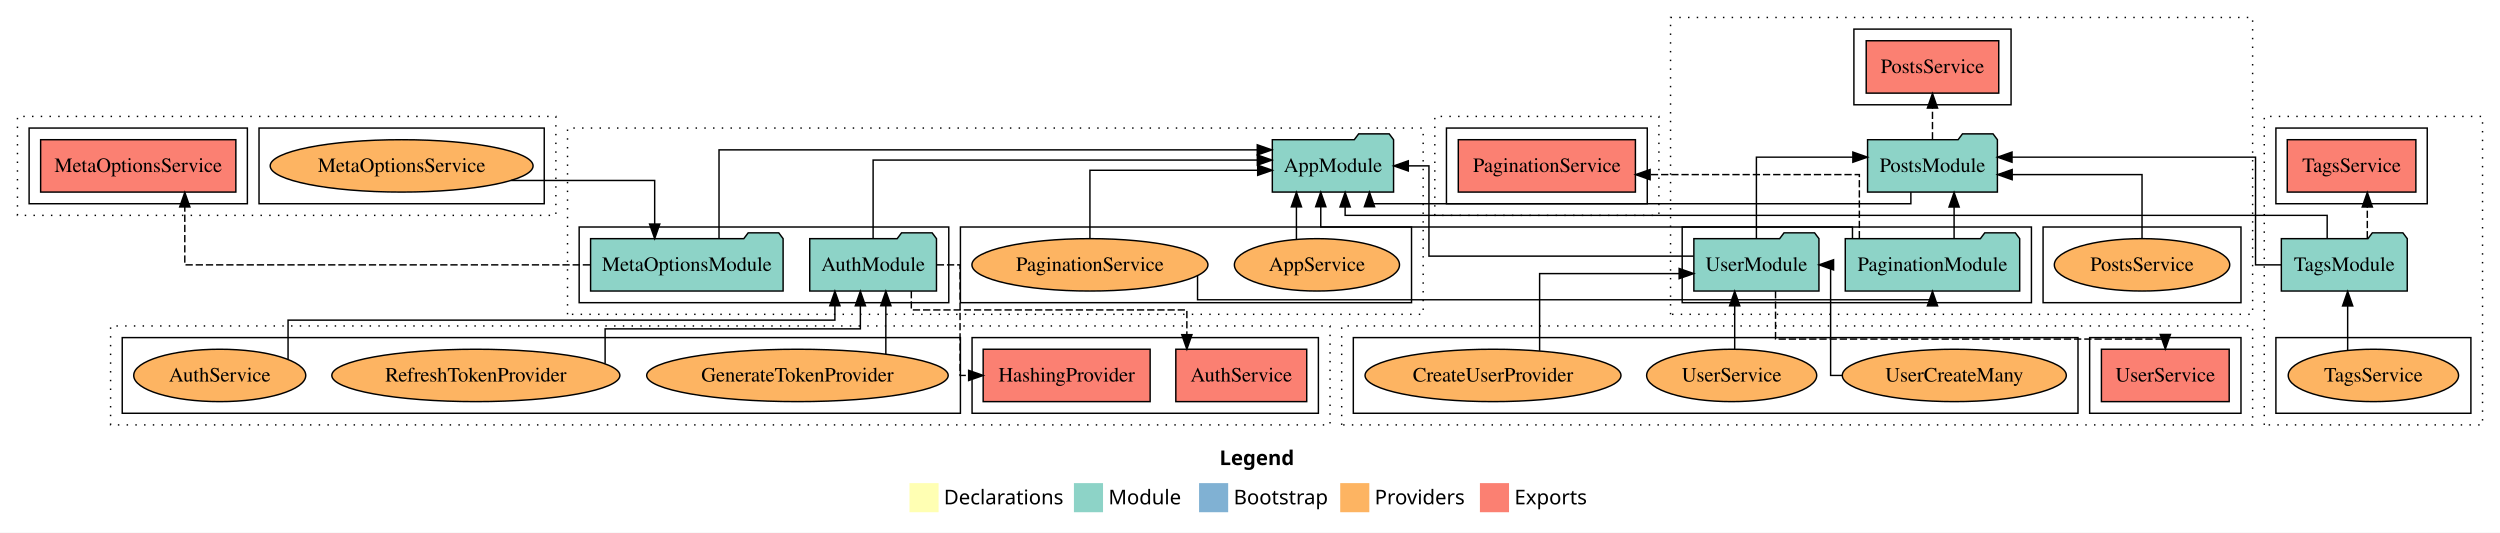
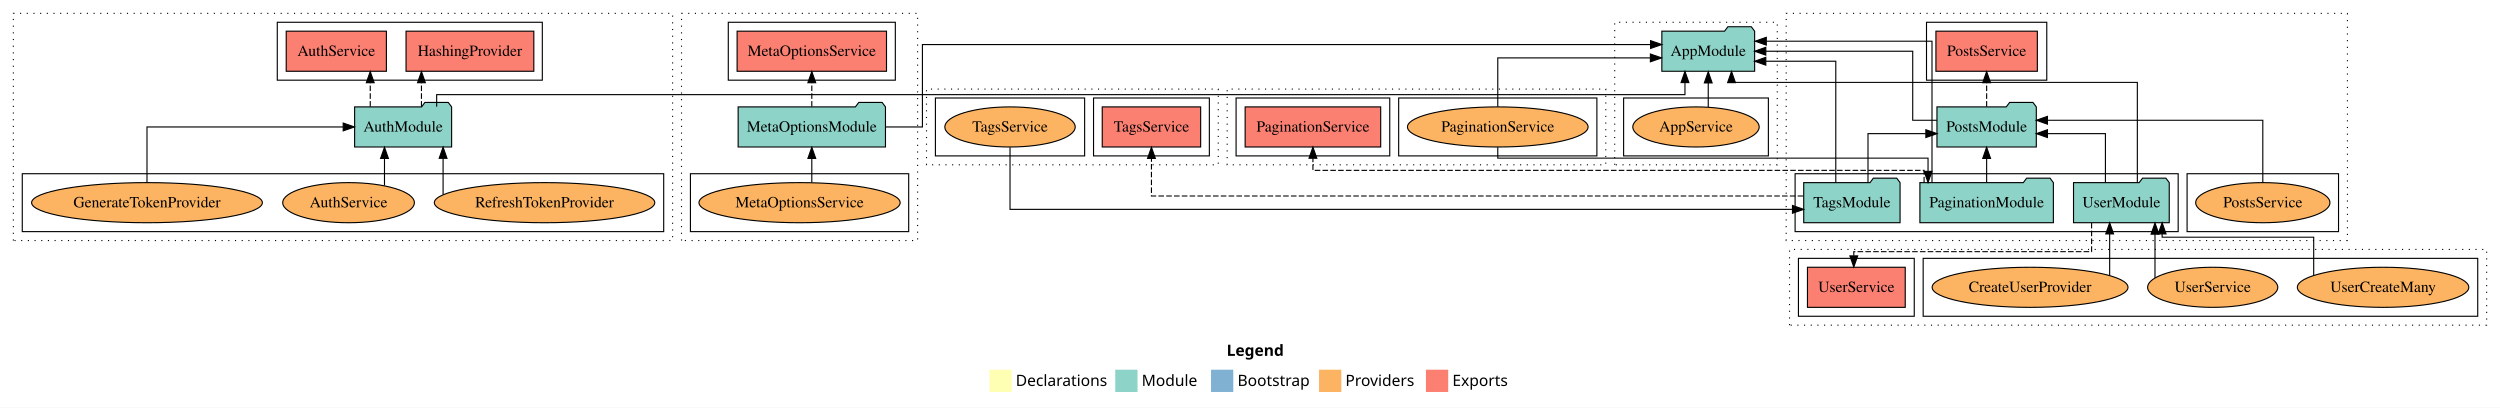
- <svg xmlns="http://www.w3.org/2000/svg" width="1718pt" height="366pt" viewBox="0.00 0.00 1718.00 366.00">
+ <svg xmlns="http://www.w3.org/2000/svg" width="2245pt" height="366pt" viewBox="0.00 0.00 2245.00 366.00">
  <g id="graph0" class="graph" transform="scale(1 1) rotate(0) translate(4 362)">
-     <polygon fill="white" stroke="transparent" points="-4,4 -4,-362 1714,-362 1714,4 -4,4" />
-     <text text-anchor="start" x="834.01" y="-42.4" font-family="Times-12" font-weight="bold" font-size="14.00">Legend</text>
-     <polygon fill="#ffffb3" stroke="transparent" points="621,-10 621,-30 641,-30 641,-10 621,-10" />
-     <text text-anchor="start" x="644.63" y="-15.4" font-family="Times-12" font-size="14.00">  Declarations</text>
-     <polygon fill="#8dd3c7" stroke="transparent" points="734,-10 734,-30 754,-30 754,-10 734,-10" />
-     <text text-anchor="start" x="757.73" y="-15.4" font-family="Times-12" font-size="14.00">  Module</text>
-     <polygon fill="#80b1d3" stroke="transparent" points="820,-10 820,-30 840,-30 840,-10 820,-10" />
-     <text text-anchor="start" x="843.78" y="-15.4" font-family="Times-12" font-size="14.00">  Bootstrap</text>
-     <polygon fill="#fdb462" stroke="transparent" points="917,-10 917,-30 937,-30 937,-10 917,-10" />
-     <text text-anchor="start" x="940.67" y="-15.4" font-family="Times-12" font-size="14.00">  Providers</text>
-     <polygon fill="#fb8072" stroke="transparent" points="1013,-10 1013,-30 1033,-30 1033,-10 1013,-10" />
-     <text text-anchor="start" x="1036.73" y="-15.4" font-family="Times-12" font-size="14.00">  Exports</text>
+     <polygon fill="white" stroke="transparent" points="-4,4 -4,-362 2241,-362 2241,4 -4,4" />
+     <text text-anchor="start" x="1097.51" y="-42.4" font-family="Times-12" font-weight="bold" font-size="14.00">Legend</text>
+     <polygon fill="#ffffb3" stroke="transparent" points="884.5,-10 884.5,-30 904.5,-30 904.5,-10 884.5,-10" />
+     <text text-anchor="start" x="908.13" y="-15.4" font-family="Times-12" font-size="14.00">  Declarations</text>
+     <polygon fill="#8dd3c7" stroke="transparent" points="997.5,-10 997.5,-30 1017.5,-30 1017.5,-10 997.5,-10" />
+     <text text-anchor="start" x="1021.23" y="-15.4" font-family="Times-12" font-size="14.00">  Module</text>
+     <polygon fill="#80b1d3" stroke="transparent" points="1083.5,-10 1083.5,-30 1103.5,-30 1103.5,-10 1083.5,-10" />
+     <text text-anchor="start" x="1107.28" y="-15.4" font-family="Times-12" font-size="14.00">  Bootstrap</text>
+     <polygon fill="#fdb462" stroke="transparent" points="1180.5,-10 1180.5,-30 1200.5,-30 1200.5,-10 1180.5,-10" />
+     <text text-anchor="start" x="1204.17" y="-15.4" font-family="Times-12" font-size="14.00">  Providers</text>
+     <polygon fill="#fb8072" stroke="transparent" points="1276.5,-10 1276.5,-30 1296.5,-30 1296.5,-10 1276.5,-10" />
+     <text text-anchor="start" x="1300.23" y="-15.4" font-family="Times-12" font-size="14.00">  Exports</text>
+     <g id="clust13" class="cluster">
+       <polygon fill="none" stroke="black" stroke-dasharray="1,5" points="608,-146 608,-350 820,-350 820,-146 608,-146" />
+     </g>
+     <g id="clust18" class="cluster">
+       <polygon fill="none" stroke="black" points="616,-154 616,-206 812,-206 812,-154 616,-154" />
+     </g>
+     <g id="clust16" class="cluster">
+       <polygon fill="none" stroke="black" points="650,-290 650,-342 800,-342 800,-290 650,-290" />
+     </g>
+     <g id="clust25" class="cluster">
+       <polygon fill="none" stroke="black" stroke-dasharray="1,5" points="1600,-146 1600,-350 2104,-350 2104,-146 1600,-146" />
+     </g>
+     <g id="clust28" class="cluster">
+       <polygon fill="none" stroke="black" points="1726,-290 1726,-342 1834,-342 1834,-290 1726,-290" />
+     </g>
+     <g id="clust27" class="cluster">
+       <polygon fill="none" stroke="black" points="1608,-154 1608,-206 1952,-206 1952,-154 1608,-154" />
+     </g>
+     <g id="clust30" class="cluster">
+       <polygon fill="none" stroke="black" points="1960,-154 1960,-206 2096,-206 2096,-154 1960,-154" />
+     </g>
+     <g id="clust19" class="cluster">
+       <polygon fill="none" stroke="black" stroke-dasharray="1,5" points="1098,-214 1098,-282 1438,-282 1438,-214 1098,-214" />
+     </g>
+     <g id="clust24" class="cluster">
+       <polygon fill="none" stroke="black" points="1252,-222 1252,-274 1430,-274 1430,-222 1252,-222" />
+     </g>
+     <g id="clust22" class="cluster">
+       <polygon fill="none" stroke="black" points="1106,-222 1106,-274 1244,-274 1244,-222 1106,-222" />
+     </g>
    <g id="clust31" class="cluster">
-       <polygon fill="none" stroke="black" stroke-dasharray="1,5" points="1552,-70 1552,-282 1702,-282 1702,-70 1552,-70" />
+       <polygon fill="none" stroke="black" stroke-dasharray="1,5" points="828,-214 828,-282 1090,-282 1090,-214 828,-214" />
    </g>
    <g id="clust34" class="cluster">
-       <polygon fill="none" stroke="black" points="1560,-222 1560,-274 1664,-274 1664,-222 1560,-222" />
+       <polygon fill="none" stroke="black" points="978,-222 978,-274 1082,-274 1082,-222 978,-222" />
    </g>
    <g id="clust36" class="cluster">
-       <polygon fill="none" stroke="black" points="1560,-78 1560,-130 1694,-130 1694,-78 1560,-78" />
-     </g>
-     <g id="clust25" class="cluster">
-       <polygon fill="none" stroke="black" stroke-dasharray="1,5" points="1144,-146 1144,-350 1544,-350 1544,-146 1144,-146" />
-     </g>
-     <g id="clust28" class="cluster">
-       <polygon fill="none" stroke="black" points="1270,-290 1270,-342 1378,-342 1378,-290 1270,-290" />
-     </g>
-     <g id="clust30" class="cluster">
-       <polygon fill="none" stroke="black" points="1400,-154 1400,-206 1536,-206 1536,-154 1400,-154" />
-     </g>
-     <g id="clust27" class="cluster">
-       <polygon fill="none" stroke="black" points="1152,-154 1152,-206 1392,-206 1392,-154 1152,-154" />
+       <polygon fill="none" stroke="black" points="836,-222 836,-274 970,-274 970,-222 836,-222" />
+     </g>
+     <g id="clust7" class="cluster">
+       <polygon fill="none" stroke="black" stroke-dasharray="1,5" points="8,-146 8,-350 600,-350 600,-146 8,-146" />
+     </g>
+     <g id="clust10" class="cluster">
+       <polygon fill="none" stroke="black" points="245,-290 245,-342 483,-342 483,-290 245,-290" />
+     </g>
+     <g id="clust12" class="cluster">
+       <polygon fill="none" stroke="black" points="16,-154 16,-206 592,-206 592,-154 16,-154" />
    </g>
    <g id="clust1" class="cluster">
-       <polygon fill="none" stroke="black" stroke-dasharray="1,5" points="386,-146 386,-274 974,-274 974,-146 386,-146" />
-     </g>
-     <g id="clust3" class="cluster">
-       <polygon fill="none" stroke="black" points="394,-154 394,-206 648,-206 648,-154 394,-154" />
+       <polygon fill="none" stroke="black" stroke-dasharray="1,5" points="1446,-214 1446,-342 1592,-342 1592,-214 1446,-214" />
    </g>
    <g id="clust6" class="cluster">
-       <polygon fill="none" stroke="black" points="656,-154 656,-206 966,-206 966,-154 656,-154" />
-     </g>
-     <g id="clust7" class="cluster">
-       <polygon fill="none" stroke="black" stroke-dasharray="1,5" points="72,-70 72,-138 910,-138 910,-70 72,-70" />
-     </g>
-     <g id="clust10" class="cluster">
-       <polygon fill="none" stroke="black" points="664,-78 664,-130 902,-130 902,-78 664,-78" />
-     </g>
-     <g id="clust12" class="cluster">
-       <polygon fill="none" stroke="black" points="80,-78 80,-130 656,-130 656,-78 80,-78" />
-     </g>
-     <g id="clust19" class="cluster">
-       <polygon fill="none" stroke="black" stroke-dasharray="1,5" points="982,-214 982,-282 1136,-282 1136,-214 982,-214" />
-     </g>
-     <g id="clust22" class="cluster">
-       <polygon fill="none" stroke="black" points="990,-222 990,-274 1128,-274 1128,-222 990,-222" />
-     </g>
-     <g id="clust13" class="cluster">
-       <polygon fill="none" stroke="black" stroke-dasharray="1,5" points="8,-214 8,-282 378,-282 378,-214 8,-214" />
-     </g>
-     <g id="clust18" class="cluster">
-       <polygon fill="none" stroke="black" points="174,-222 174,-274 370,-274 370,-222 174,-222" />
-     </g>
-     <g id="clust16" class="cluster">
-       <polygon fill="none" stroke="black" points="16,-222 16,-274 166,-274 166,-222 16,-222" />
+       <polygon fill="none" stroke="black" points="1454,-222 1454,-274 1584,-274 1584,-222 1454,-222" />
    </g>
    <g id="clust37" class="cluster">
-       <polygon fill="none" stroke="black" stroke-dasharray="1,5" points="918,-70 918,-138 1544,-138 1544,-70 918,-70" />
+       <polygon fill="none" stroke="black" stroke-dasharray="1,5" points="1603,-70 1603,-138 2229,-138 2229,-70 1603,-70" />
+     </g>
+     <g id="clust42" class="cluster">
+       <polygon fill="none" stroke="black" points="1723,-78 1723,-130 2221,-130 2221,-78 1723,-78" />
    </g>
    <g id="clust40" class="cluster">
-       <polygon fill="none" stroke="black" points="1432,-78 1432,-130 1536,-130 1536,-78 1432,-78" />
-     </g>
-     <g id="clust42" class="cluster">
-       <polygon fill="none" stroke="black" points="926,-78 926,-130 1424,-130 1424,-78 926,-78" />
+       <polygon fill="none" stroke="black" points="1611,-78 1611,-130 1715,-130 1715,-78 1611,-78" />
    </g>
    <g id="node1" class="node">
-       <polygon fill="#8dd3c7" stroke="black" points="639.55,-198 636.55,-202 615.55,-202 612.55,-198 552.45,-198 552.45,-162 639.55,-162 639.55,-198" />
-       <text text-anchor="middle" x="596" y="-175.8" font-family="Times,serif" font-size="14.00">AuthModule</text>
+       <polygon fill="#8dd3c7" stroke="black" points="401.55,-266 398.55,-270 377.55,-270 374.55,-266 314.45,-266 314.45,-230 401.55,-230 401.55,-266" />
+       <text text-anchor="middle" x="358" y="-243.8" font-family="Times,serif" font-size="14.00">AuthModule</text>
    </g>
    <g id="node7" class="node">
-       <polygon fill="#8dd3c7" stroke="black" points="953.66,-266 950.66,-270 929.66,-270 926.66,-266 870.34,-266 870.34,-230 953.66,-230 953.66,-266" />
-       <text text-anchor="middle" x="912" y="-243.8" font-family="Times,serif" font-size="14.00">AppModule</text>
+       <polygon fill="#8dd3c7" stroke="black" points="1571.66,-334 1568.66,-338 1547.66,-338 1544.66,-334 1488.34,-334 1488.34,-298 1571.66,-298 1571.66,-334" />
+       <text text-anchor="middle" x="1530" y="-311.8" font-family="Times,serif" font-size="14.00">AppModule</text>
    </g>
    <g id="edge1" class="edge">
-       <path fill="none" stroke="black" d="M596,-198.17C596,-219.5 596,-252 596,-252 596,-252 860.04,-252 860.04,-252" />
-       <polygon fill="black" stroke="black" points="860.04,-255.5 870.04,-252 860.04,-248.5 860.04,-255.5" />
+       <path fill="none" stroke="black" d="M388.12,-266.2C388.12,-272.03 388.12,-277 388.12,-277 388.12,-277 1509.09,-277 1509.09,-277 1509.09,-277 1509.09,-287.87 1509.09,-287.87" />
+       <polygon fill="black" stroke="black" points="1505.59,-287.87 1509.09,-297.87 1512.59,-287.87 1505.59,-287.87" />
    </g>
    <g id="node10" class="node">
-       <polygon fill="#fb8072" stroke="black" points="893.98,-122 804.02,-122 804.02,-86 893.98,-86 893.98,-122" />
-       <text text-anchor="middle" x="849" y="-99.8" font-family="Times,serif" font-size="14.00">AuthService </text>
+       <polygon fill="#fb8072" stroke="black" points="342.98,-334 253.02,-334 253.02,-298 342.98,-298 342.98,-334" />
+       <text text-anchor="middle" x="298" y="-311.8" font-family="Times,serif" font-size="14.00">AuthService </text>
    </g>
    <g id="edge9" class="edge">
-       <path fill="none" stroke="black" stroke-dasharray="5,2" d="M622.26,-161.97C622.26,-155.15 622.26,-149 622.26,-149 622.26,-149 811.61,-149 811.61,-149 811.61,-149 811.61,-132.04 811.61,-132.04" />
-       <polygon fill="black" stroke="black" points="815.11,-132.04 811.61,-122.04 808.11,-132.04 815.11,-132.04" />
+       <path fill="none" stroke="black" stroke-dasharray="5,2" d="M328.48,-266.22C328.48,-266.22 328.48,-287.73 328.48,-287.73" />
+       <polygon fill="black" stroke="black" points="324.98,-287.73 328.48,-297.73 331.98,-287.73 324.98,-287.73" />
    </g>
    <g id="node11" class="node">
-       <polygon fill="#fb8072" stroke="black" points="786.37,-122 671.63,-122 671.63,-86 786.37,-86 786.37,-122" />
-       <text text-anchor="middle" x="729" y="-99.8" font-family="Times,serif" font-size="14.00">HashingProvider </text>
+       <polygon fill="#fb8072" stroke="black" points="475.37,-334 360.63,-334 360.63,-298 475.37,-298 475.37,-334" />
+       <text text-anchor="middle" x="418" y="-311.8" font-family="Times,serif" font-size="14.00">HashingProvider </text>
    </g>
    <g id="edge10" class="edge">
-       <path fill="none" stroke="black" stroke-dasharray="5,2" d="M639.74,-180C648.85,-180 655.75,-180 655.75,-180 655.75,-180 655.75,-104 655.75,-104 655.75,-104 661.65,-104 661.65,-104" />
-       <polygon fill="black" stroke="black" points="661.65,-107.5 671.65,-104 661.65,-100.5 661.65,-107.5" />
+       <path fill="none" stroke="black" stroke-dasharray="5,2" d="M374.47,-266.22C374.47,-266.22 374.47,-287.73 374.47,-287.73" />
+       <polygon fill="black" stroke="black" points="370.97,-287.73 374.47,-297.73 377.97,-287.73 370.97,-287.73" />
    </g>
    <g id="node2" class="node">
-       <polygon fill="#8dd3c7" stroke="black" points="534.15,-198 531.15,-202 510.15,-202 507.15,-198 401.85,-198 401.85,-162 534.15,-162 534.15,-198" />
-       <text text-anchor="middle" x="468" y="-175.8" font-family="Times,serif" font-size="14.00">MetaOptionsModule</text>
+       <polygon fill="#8dd3c7" stroke="black" points="791.15,-266 788.15,-270 767.15,-270 764.15,-266 658.85,-266 658.85,-230 791.15,-230 791.15,-266" />
+       <text text-anchor="middle" x="725" y="-243.8" font-family="Times,serif" font-size="14.00">MetaOptionsModule</text>
    </g>
    <g id="edge2" class="edge">
-       <path fill="none" stroke="black" d="M490.11,-198.32C490.11,-221.66 490.11,-259 490.11,-259 490.11,-259 860,-259 860,-259" />
-       <polygon fill="black" stroke="black" points="860,-262.5 870,-259 860,-255.5 860,-262.5" />
+       <path fill="none" stroke="black" d="M791.25,-248C809.47,-248 824.33,-248 824.33,-248 824.33,-248 824.33,-322 824.33,-322 824.33,-322 1478.23,-322 1478.23,-322" />
+       <polygon fill="black" stroke="black" points="1478.23,-325.5 1488.23,-322 1478.23,-318.5 1478.23,-325.5" />
    </g>
    <g id="node15" class="node">
-       <polygon fill="#fb8072" stroke="black" points="158.08,-266 23.92,-266 23.92,-230 158.08,-230 158.08,-266" />
-       <text text-anchor="middle" x="91" y="-243.8" font-family="Times,serif" font-size="14.00">MetaOptionsService </text>
+       <polygon fill="#fb8072" stroke="black" points="792.08,-334 657.92,-334 657.92,-298 792.08,-298 792.08,-334" />
+       <text text-anchor="middle" x="725" y="-311.8" font-family="Times,serif" font-size="14.00">MetaOptionsService </text>
    </g>
    <g id="edge14" class="edge">
-       <path fill="none" stroke="black" stroke-dasharray="5,2" d="M401.48,-180C301.22,-180 122.99,-180 122.99,-180 122.99,-180 122.99,-219.78 122.99,-219.78" />
-       <polygon fill="black" stroke="black" points="119.49,-219.78 122.99,-229.78 126.49,-219.78 119.49,-219.78" />
+       <path fill="none" stroke="black" stroke-dasharray="5,2" d="M725,-266.22C725,-266.22 725,-287.73 725,-287.73" />
+       <polygon fill="black" stroke="black" points="721.5,-287.73 725,-297.73 728.5,-287.73 721.5,-287.73" />
    </g>
    <g id="node3" class="node">
-       <polygon fill="#8dd3c7" stroke="black" points="1383.93,-198 1380.93,-202 1359.93,-202 1356.93,-198 1264.07,-198 1264.07,-162 1383.93,-162 1383.93,-198" />
-       <text text-anchor="middle" x="1324" y="-175.8" font-family="Times,serif" font-size="14.00">PaginationModule</text>
+       <polygon fill="#8dd3c7" stroke="black" points="1839.93,-198 1836.93,-202 1815.93,-202 1812.93,-198 1720.07,-198 1720.07,-162 1839.93,-162 1839.93,-198" />
+       <text text-anchor="middle" x="1780" y="-175.8" font-family="Times,serif" font-size="14.00">PaginationModule</text>
    </g>
    <g id="node4" class="node">
-       <polygon fill="#8dd3c7" stroke="black" points="1368.61,-266 1365.61,-270 1344.61,-270 1341.61,-266 1279.39,-266 1279.39,-230 1368.61,-230 1368.61,-266" />
-       <text text-anchor="middle" x="1324" y="-243.8" font-family="Times,serif" font-size="14.00">PostsModule</text>
+       <polygon fill="#8dd3c7" stroke="black" points="1824.61,-266 1821.61,-270 1800.61,-270 1797.61,-266 1735.39,-266 1735.39,-230 1824.61,-230 1824.61,-266" />
+       <text text-anchor="middle" x="1780" y="-243.8" font-family="Times,serif" font-size="14.00">PostsModule</text>
    </g>
    <g id="edge18" class="edge">
-       <path fill="none" stroke="black" d="M1338.85,-198.22C1338.85,-198.22 1338.85,-219.73 1338.85,-219.73" />
-       <polygon fill="black" stroke="black" points="1335.35,-219.73 1338.85,-229.73 1342.35,-219.73 1335.35,-219.73" />
+       <path fill="none" stroke="black" d="M1780,-198.22C1780,-198.22 1780,-219.73 1780,-219.73" />
+       <polygon fill="black" stroke="black" points="1776.5,-219.73 1780,-229.73 1783.5,-219.73 1776.5,-219.73" />
    </g>
    <g id="edge3" class="edge">
-       <path fill="none" stroke="black" d="M1269.02,-198.06C1269.02,-202.49 1269.02,-206 1269.02,-206 1269.02,-206 903.63,-206 903.63,-206 903.63,-206 903.63,-219.94 903.63,-219.94" />
-       <polygon fill="black" stroke="black" points="900.13,-219.94 903.63,-229.94 907.13,-219.94 900.13,-219.94" />
+       <path fill="none" stroke="black" d="M1730.93,-198.07C1730.93,-236.94 1730.93,-325 1730.93,-325 1730.93,-325 1582.12,-325 1582.12,-325" />
+       <polygon fill="black" stroke="black" points="1582.12,-321.5 1572.12,-325 1582.12,-328.5 1582.12,-321.5" />
    </g>
    <g id="node17" class="node">
-       <polygon fill="#fb8072" stroke="black" points="1119.86,-266 998.14,-266 998.14,-230 1119.86,-230 1119.86,-266" />
-       <text text-anchor="middle" x="1059" y="-243.8" font-family="Times,serif" font-size="14.00">PaginationService </text>
+       <polygon fill="#fb8072" stroke="black" points="1235.86,-266 1114.14,-266 1114.14,-230 1235.86,-230 1235.86,-266" />
+       <text text-anchor="middle" x="1175" y="-243.8" font-family="Times,serif" font-size="14.00">PaginationService </text>
    </g>
    <g id="edge16" class="edge">
-       <path fill="none" stroke="black" stroke-dasharray="5,2" d="M1273.75,-198.27C1273.75,-216.56 1273.75,-242 1273.75,-242 1273.75,-242 1129.96,-242 1129.96,-242" />
-       <polygon fill="black" stroke="black" points="1129.96,-238.5 1119.96,-242 1129.96,-245.5 1129.96,-238.5" />
+       <path fill="none" stroke="black" stroke-dasharray="5,2" d="M1723.83,-198.2C1723.83,-204.03 1723.83,-209 1723.83,-209 1723.83,-209 1175,-209 1175,-209 1175,-209 1175,-219.87 1175,-219.87" />
+       <polygon fill="black" stroke="black" points="1171.5,-219.87 1175,-229.87 1178.5,-219.87 1171.5,-219.87" />
    </g>
    <g id="edge4" class="edge">
-       <path fill="none" stroke="black" d="M1309.15,-229.94C1309.15,-225.51 1309.15,-222 1309.15,-222 1309.15,-222 937.1,-222 937.1,-222 937.1,-222 937.1,-222.79 937.1,-222.79" />
-       <polygon fill="black" stroke="black" points="933.6,-219.94 937.1,-229.94 940.6,-219.94 933.6,-219.94" />
+       <path fill="none" stroke="black" d="M1735.35,-254C1723.35,-254 1713.62,-254 1713.62,-254 1713.62,-254 1713.62,-316 1713.62,-316 1713.62,-316 1581.67,-316 1581.67,-316" />
+       <polygon fill="black" stroke="black" points="1581.67,-312.5 1571.67,-316 1581.67,-319.5 1581.67,-312.5" />
    </g>
    <g id="node18" class="node">
-       <polygon fill="#fb8072" stroke="black" points="1369.54,-334 1278.46,-334 1278.46,-298 1369.54,-298 1369.54,-334" />
-       <text text-anchor="middle" x="1324" y="-311.8" font-family="Times,serif" font-size="14.00">PostsService </text>
+       <polygon fill="#fb8072" stroke="black" points="1825.54,-334 1734.46,-334 1734.46,-298 1825.54,-298 1825.54,-334" />
+       <text text-anchor="middle" x="1780" y="-311.8" font-family="Times,serif" font-size="14.00">PostsService </text>
    </g>
    <g id="edge21" class="edge">
-       <path fill="none" stroke="black" stroke-dasharray="5,2" d="M1324,-266.22C1324,-266.22 1324,-287.73 1324,-287.73" />
-       <polygon fill="black" stroke="black" points="1320.5,-287.73 1324,-297.73 1327.5,-287.73 1320.5,-287.73" />
+       <path fill="none" stroke="black" stroke-dasharray="5,2" d="M1780,-266.22C1780,-266.22 1780,-287.73 1780,-287.73" />
+       <polygon fill="black" stroke="black" points="1776.5,-287.73 1780,-297.73 1783.5,-287.73 1776.5,-287.73" />
    </g>
    <g id="node5" class="node">
-       <polygon fill="#8dd3c7" stroke="black" points="1650.26,-198 1647.26,-202 1626.26,-202 1623.26,-198 1563.74,-198 1563.74,-162 1650.26,-162 1650.26,-198" />
-       <text text-anchor="middle" x="1607" y="-175.8" font-family="Times,serif" font-size="14.00">TagsModule</text>
+       <polygon fill="#8dd3c7" stroke="black" points="1702.26,-198 1699.26,-202 1678.26,-202 1675.26,-198 1615.74,-198 1615.74,-162 1702.26,-162 1702.26,-198" />
+       <text text-anchor="middle" x="1659" y="-175.8" font-family="Times,serif" font-size="14.00">TagsModule</text>
    </g>
    <g id="edge19" class="edge">
-       <path fill="none" stroke="black" d="M1563.64,-180C1553.71,-180 1546,-180 1546,-180 1546,-180 1546,-254 1546,-254 1546,-254 1378.66,-254 1378.66,-254" />
-       <polygon fill="black" stroke="black" points="1378.66,-250.5 1368.66,-254 1378.66,-257.5 1378.66,-250.5" />
+       <path fill="none" stroke="black" d="M1673.46,-198.27C1673.46,-216.56 1673.46,-242 1673.46,-242 1673.46,-242 1725.43,-242 1725.43,-242" />
+       <polygon fill="black" stroke="black" points="1725.43,-245.5 1735.43,-242 1725.43,-238.5 1725.43,-245.5" />
    </g>
    <g id="edge5" class="edge">
-       <path fill="none" stroke="black" d="M1595.23,-198.19C1595.23,-206.28 1595.23,-214 1595.23,-214 1595.23,-214 920.37,-214 920.37,-214 920.37,-214 920.37,-219.81 920.37,-219.81" />
-       <polygon fill="black" stroke="black" points="916.87,-219.81 920.37,-229.81 923.87,-219.81 916.87,-219.81" />
+       <path fill="none" stroke="black" d="M1644.54,-198.2C1644.54,-233.31 1644.54,-307 1644.54,-307 1644.54,-307 1581.68,-307 1581.68,-307" />
+       <polygon fill="black" stroke="black" points="1581.68,-303.5 1571.68,-307 1581.68,-310.5 1581.68,-303.5" />
    </g>
    <g id="node20" class="node">
-       <polygon fill="#fb8072" stroke="black" points="1656.19,-266 1567.81,-266 1567.81,-230 1656.19,-230 1656.19,-266" />
-       <text text-anchor="middle" x="1612" y="-243.8" font-family="Times,serif" font-size="14.00">TagsService </text>
+       <polygon fill="#fb8072" stroke="black" points="1074.19,-266 985.81,-266 985.81,-230 1074.19,-230 1074.19,-266" />
+       <text text-anchor="middle" x="1030" y="-243.8" font-family="Times,serif" font-size="14.00">TagsService </text>
    </g>
    <g id="edge23" class="edge">
-       <path fill="none" stroke="black" stroke-dasharray="5,2" d="M1622.81,-198.22C1622.81,-198.22 1622.81,-219.73 1622.81,-219.73" />
-       <polygon fill="black" stroke="black" points="1619.31,-219.73 1622.81,-229.73 1626.31,-219.73 1619.31,-219.73" />
+       <path fill="none" stroke="black" stroke-dasharray="5,2" d="M1615.27,-186C1472.63,-186 1030,-186 1030,-186 1030,-186 1030,-219.73 1030,-219.73" />
+       <polygon fill="black" stroke="black" points="1026.5,-219.73 1030,-229.73 1033.5,-219.73 1026.5,-219.73" />
    </g>
    <g id="node6" class="node">
-       <polygon fill="#8dd3c7" stroke="black" points="1245.98,-198 1242.98,-202 1221.98,-202 1218.98,-198 1160.02,-198 1160.02,-162 1245.98,-162 1245.98,-198" />
-       <text text-anchor="middle" x="1203" y="-175.8" font-family="Times,serif" font-size="14.00">UserModule</text>
+       <polygon fill="#8dd3c7" stroke="black" points="1943.98,-198 1940.98,-202 1919.98,-202 1916.98,-198 1858.02,-198 1858.02,-162 1943.98,-162 1943.98,-198" />
+       <text text-anchor="middle" x="1901" y="-175.8" font-family="Times,serif" font-size="14.00">UserModule</text>
    </g>
    <g id="edge20" class="edge">
-       <path fill="none" stroke="black" d="M1203,-198.29C1203,-220.21 1203,-254 1203,-254 1203,-254 1269.29,-254 1269.29,-254" />
-       <polygon fill="black" stroke="black" points="1269.29,-257.5 1279.29,-254 1269.29,-250.5 1269.29,-257.5" />
+       <path fill="none" stroke="black" d="M1886.67,-198.27C1886.67,-216.56 1886.67,-242 1886.67,-242 1886.67,-242 1834.62,-242 1834.62,-242" />
+       <polygon fill="black" stroke="black" points="1834.62,-238.5 1824.62,-242 1834.62,-245.5 1834.62,-238.5" />
    </g>
    <g id="edge6" class="edge">
-       <path fill="none" stroke="black" d="M1159.88,-186C1094.54,-186 977.97,-186 977.97,-186 977.97,-186 977.97,-248 977.97,-248 977.97,-248 963.78,-248 963.78,-248" />
-       <polygon fill="black" stroke="black" points="963.78,-244.5 953.78,-248 963.78,-251.5 963.78,-244.5" />
+       <path fill="none" stroke="black" d="M1915.33,-198.32C1915.33,-229.13 1915.33,-288 1915.33,-288 1915.33,-288 1550.91,-288 1550.91,-288 1550.91,-288 1550.91,-288.98 1550.91,-288.98" />
+       <polygon fill="black" stroke="black" points="1547.41,-287.79 1550.91,-297.79 1554.41,-287.79 1547.41,-287.79" />
    </g>
    <g id="node22" class="node">
-       <polygon fill="#fb8072" stroke="black" points="1527.9,-122 1440.1,-122 1440.1,-86 1527.9,-86 1527.9,-122" />
-       <text text-anchor="middle" x="1484" y="-99.8" font-family="Times,serif" font-size="14.00">UserService </text>
+       <polygon fill="#fb8072" stroke="black" points="1706.9,-122 1619.1,-122 1619.1,-86 1706.9,-86 1706.9,-122" />
+       <text text-anchor="middle" x="1663" y="-99.8" font-family="Times,serif" font-size="14.00">UserService </text>
    </g>
    <g id="edge25" class="edge">
-       <path fill="none" stroke="black" stroke-dasharray="5,2" d="M1216.15,-161.88C1216.15,-147.22 1216.15,-129 1216.15,-129 1216.15,-129 1484,-129 1484,-129 1484,-129 1484,-128.32 1484,-128.32" />
-       <polygon fill="black" stroke="black" points="1487.5,-132.17 1484,-122.17 1480.5,-132.17 1487.5,-132.17" />
+       <path fill="none" stroke="black" stroke-dasharray="5,2" d="M1874.25,-161.85C1874.25,-149.73 1874.25,-136 1874.25,-136 1874.25,-136 1660.71,-136 1660.71,-136 1660.71,-136 1660.71,-132.24 1660.71,-132.24" />
+       <polygon fill="black" stroke="black" points="1664.21,-132.24 1660.71,-122.24 1657.21,-132.24 1664.21,-132.24" />
    </g>
    <g id="node8" class="node">
-       <ellipse fill="#fdb462" stroke="black" cx="901" cy="-180" rx="56.74" ry="18" />
-       <text text-anchor="middle" x="901" y="-175.8" font-family="Times,serif" font-size="14.00">AppService</text>
+       <ellipse fill="#fdb462" stroke="black" cx="1519" cy="-248" rx="56.74" ry="18" />
+       <text text-anchor="middle" x="1519" y="-243.8" font-family="Times,serif" font-size="14.00">AppService</text>
    </g>
    <g id="edge7" class="edge">
-       <path fill="none" stroke="black" d="M886.9,-197.51C886.9,-197.51 886.9,-219.84 886.9,-219.84" />
-       <polygon fill="black" stroke="black" points="883.4,-219.84 886.9,-229.84 890.4,-219.84 883.4,-219.84" />
+       <path fill="none" stroke="black" d="M1530,-265.87C1530,-265.87 1530,-287.54 1530,-287.54" />
+       <polygon fill="black" stroke="black" points="1526.5,-287.54 1530,-297.54 1533.5,-287.54 1526.5,-287.54" />
    </g>
    <g id="node9" class="node">
-       <ellipse fill="#fdb462" stroke="black" cx="745" cy="-180" rx="81.1" ry="18" />
-       <text text-anchor="middle" x="745" y="-175.8" font-family="Times,serif" font-size="14.00">PaginationService</text>
+       <ellipse fill="#fdb462" stroke="black" cx="1341" cy="-248" rx="81.1" ry="18" />
+       <text text-anchor="middle" x="1341" y="-243.8" font-family="Times,serif" font-size="14.00">PaginationService</text>
    </g>
    <g id="edge17" class="edge">
-       <path fill="none" stroke="black" d="M818.95,-172.41C818.95,-165.38 818.95,-156 818.95,-156 818.95,-156 1324,-156 1324,-156 1324,-156 1324,-156.58 1324,-156.58" />
-       <polygon fill="black" stroke="black" points="1320.5,-151.81 1324,-161.81 1327.5,-151.81 1320.5,-151.81" />
+       <path fill="none" stroke="black" d="M1341,-229.79C1341,-224.45 1341,-220 1341,-220 1341,-220 1727.38,-220 1727.38,-220 1727.38,-220 1727.38,-208.13 1727.38,-208.13" />
+       <polygon fill="black" stroke="black" points="1730.88,-208.13 1727.38,-198.13 1723.88,-208.13 1730.88,-208.13" />
    </g>
    <g id="edge8" class="edge">
-       <path fill="none" stroke="black" d="M745,-198.11C745,-217.34 745,-245 745,-245 745,-245 860.29,-245 860.29,-245" />
-       <polygon fill="black" stroke="black" points="860.29,-248.5 870.29,-245 860.29,-241.5 860.29,-248.5" />
+       <path fill="none" stroke="black" d="M1341,-266.27C1341,-284.56 1341,-310 1341,-310 1341,-310 1478.05,-310 1478.05,-310" />
+       <polygon fill="black" stroke="black" points="1478.05,-313.5 1488.05,-310 1478.05,-306.5 1478.05,-313.5" />
    </g>
    <g id="node12" class="node">
-       <ellipse fill="#fdb462" stroke="black" cx="147" cy="-104" rx="59.11" ry="18" />
-       <text text-anchor="middle" x="147" y="-99.8" font-family="Times,serif" font-size="14.00">AuthService</text>
+       <ellipse fill="#fdb462" stroke="black" cx="309" cy="-180" rx="59.11" ry="18" />
+       <text text-anchor="middle" x="309" y="-175.8" font-family="Times,serif" font-size="14.00">AuthService</text>
    </g>
    <g id="edge11" class="edge">
-       <path fill="none" stroke="black" d="M193.95,-115.2C193.95,-126.4 193.95,-142 193.95,-142 193.95,-142 569.74,-142 569.74,-142 569.74,-142 569.74,-151.89 569.74,-151.89" />
-       <polygon fill="black" stroke="black" points="566.24,-151.89 569.74,-161.89 573.24,-151.89 566.24,-151.89" />
+       <path fill="none" stroke="black" d="M341.27,-195.43C341.27,-195.43 341.27,-219.74 341.27,-219.74" />
+       <polygon fill="black" stroke="black" points="337.77,-219.74 341.27,-229.74 344.77,-219.74 337.77,-219.74" />
    </g>
    <g id="node13" class="node">
-       <ellipse fill="#fdb462" stroke="black" cx="544" cy="-104" rx="103.61" ry="18" />
-       <text text-anchor="middle" x="544" y="-99.8" font-family="Times,serif" font-size="14.00">GenerateTokenProvider</text>
+       <ellipse fill="#fdb462" stroke="black" cx="128" cy="-180" rx="103.61" ry="18" />
+       <text text-anchor="middle" x="128" y="-175.8" font-family="Times,serif" font-size="14.00">GenerateTokenProvider</text>
    </g>
    <g id="edge12" class="edge">
-       <path fill="none" stroke="black" d="M604.75,-118.65C604.75,-118.65 604.75,-151.9 604.75,-151.9" />
-       <polygon fill="black" stroke="black" points="601.25,-151.9 604.75,-161.9 608.25,-151.9 601.25,-151.9" />
+       <path fill="none" stroke="black" d="M128,-198.22C128,-218.37 128,-248 128,-248 128,-248 304.2,-248 304.2,-248" />
+       <polygon fill="black" stroke="black" points="304.2,-251.5 314.2,-248 304.2,-244.5 304.2,-251.5" />
    </g>
    <g id="node14" class="node">
-       <ellipse fill="#fdb462" stroke="black" cx="323" cy="-104" rx="98.98" ry="18" />
-       <text text-anchor="middle" x="323" y="-99.8" font-family="Times,serif" font-size="14.00">RefreshTokenProvider</text>
+       <ellipse fill="#fdb462" stroke="black" cx="485" cy="-180" rx="98.98" ry="18" />
+       <text text-anchor="middle" x="485" y="-175.8" font-family="Times,serif" font-size="14.00">RefreshTokenProvider</text>
    </g>
    <g id="edge13" class="edge">
-       <path fill="none" stroke="black" d="M411.83,-112.07C411.83,-121.55 411.83,-136 411.83,-136 411.83,-136 587.25,-136 587.25,-136 587.25,-136 587.25,-151.85 587.25,-151.85" />
-       <polygon fill="black" stroke="black" points="583.75,-151.85 587.25,-161.85 590.75,-151.85 583.75,-151.85" />
+       <path fill="none" stroke="black" d="M393.89,-187.28C393.89,-187.28 393.89,-219.83 393.89,-219.83" />
+       <polygon fill="black" stroke="black" points="390.39,-219.83 393.89,-229.83 397.39,-219.83 390.39,-219.83" />
    </g>
    <g id="node16" class="node">
-       <ellipse fill="#fdb462" stroke="black" cx="272" cy="-248" rx="90.33" ry="18" />
-       <text text-anchor="middle" x="272" y="-243.8" font-family="Times,serif" font-size="14.00">MetaOptionsService</text>
+       <ellipse fill="#fdb462" stroke="black" cx="714" cy="-180" rx="90.33" ry="18" />
+       <text text-anchor="middle" x="714" y="-175.8" font-family="Times,serif" font-size="14.00">MetaOptionsService</text>
    </g>
    <g id="edge15" class="edge">
-       <path fill="none" stroke="black" d="M347.26,-238C394.26,-238 445.89,-238 445.89,-238 445.89,-238 445.89,-208.03 445.89,-208.03" />
-       <polygon fill="black" stroke="black" points="449.39,-208.03 445.89,-198.03 442.39,-208.03 449.39,-208.03" />
+       <path fill="none" stroke="black" d="M725,-198.22C725,-198.22 725,-219.73 725,-219.73" />
+       <polygon fill="black" stroke="black" points="721.5,-219.73 725,-229.73 728.5,-219.73 721.5,-219.73" />
    </g>
    <g id="node19" class="node">
-       <ellipse fill="#fdb462" stroke="black" cx="1468" cy="-180" rx="60.27" ry="18" />
-       <text text-anchor="middle" x="1468" y="-175.8" font-family="Times,serif" font-size="14.00">PostsService</text>
+       <ellipse fill="#fdb462" stroke="black" cx="2028" cy="-180" rx="60.27" ry="18" />
+       <text text-anchor="middle" x="2028" y="-175.8" font-family="Times,serif" font-size="14.00">PostsService</text>
    </g>
    <g id="edge22" class="edge">
-       <path fill="none" stroke="black" d="M1468,-198.27C1468,-216.56 1468,-242 1468,-242 1468,-242 1378.77,-242 1378.77,-242" />
-       <polygon fill="black" stroke="black" points="1378.77,-238.5 1368.77,-242 1378.77,-245.5 1378.77,-238.5" />
+       <path fill="none" stroke="black" d="M2028,-198.29C2028,-220.21 2028,-254 2028,-254 2028,-254 1834.62,-254 1834.62,-254" />
+       <polygon fill="black" stroke="black" points="1834.62,-250.5 1824.62,-254 1834.62,-257.5 1834.62,-250.5" />
    </g>
    <g id="node21" class="node">
-       <ellipse fill="#fdb462" stroke="black" cx="1627" cy="-104" rx="58.53" ry="18" />
-       <text text-anchor="middle" x="1627" y="-99.8" font-family="Times,serif" font-size="14.00">TagsService</text>
+       <ellipse fill="#fdb462" stroke="black" cx="903" cy="-248" rx="58.53" ry="18" />
+       <text text-anchor="middle" x="903" y="-243.8" font-family="Times,serif" font-size="14.00">TagsService</text>
    </g>
    <g id="edge24" class="edge">
-       <path fill="none" stroke="black" d="M1609.31,-121.25C1609.31,-121.25 1609.31,-151.76 1609.31,-151.76" />
-       <polygon fill="black" stroke="black" points="1605.81,-151.76 1609.31,-161.76 1612.81,-151.76 1605.81,-151.76" />
+       <path fill="none" stroke="black" d="M903,-229.71C903,-207.79 903,-174 903,-174 903,-174 1605.64,-174 1605.64,-174" />
+       <polygon fill="black" stroke="black" points="1605.64,-177.5 1615.64,-174 1605.64,-170.5 1605.64,-177.5" />
    </g>
    <g id="node23" class="node">
-       <ellipse fill="#fdb462" stroke="black" cx="1022" cy="-104" rx="87.94" ry="18" />
-       <text text-anchor="middle" x="1022" y="-99.8" font-family="Times,serif" font-size="14.00">CreateUserProvider</text>
+       <ellipse fill="#fdb462" stroke="black" cx="1819" cy="-104" rx="87.94" ry="18" />
+       <text text-anchor="middle" x="1819" y="-99.8" font-family="Times,serif" font-size="14.00">CreateUserProvider</text>
    </g>
    <g id="edge26" class="edge">
-       <path fill="none" stroke="black" d="M1054.02,-120.95C1054.02,-141.66 1054.02,-174 1054.02,-174 1054.02,-174 1149.91,-174 1149.91,-174" />
-       <polygon fill="black" stroke="black" points="1149.91,-177.5 1159.91,-174 1149.91,-170.5 1149.91,-177.5" />
+       <path fill="none" stroke="black" d="M1890.48,-114.57C1890.48,-114.57 1890.48,-151.93 1890.48,-151.93" />
+       <polygon fill="black" stroke="black" points="1886.98,-151.93 1890.48,-161.93 1893.98,-151.93 1886.98,-151.93" />
    </g>
    <g id="node24" class="node">
-       <ellipse fill="#fdb462" stroke="black" cx="1339" cy="-104" rx="76.98" ry="18" />
-       <text text-anchor="middle" x="1339" y="-99.8" font-family="Times,serif" font-size="14.00">UserCreateMany</text>
+       <ellipse fill="#fdb462" stroke="black" cx="2136" cy="-104" rx="76.98" ry="18" />
+       <text text-anchor="middle" x="2136" y="-99.8" font-family="Times,serif" font-size="14.00">UserCreateMany</text>
    </g>
    <g id="edge27" class="edge">
-       <path fill="none" stroke="black" d="M1261.84,-104C1256.99,-104 1254,-104 1254,-104 1254,-104 1254,-180 1254,-180 1254,-180 1253.2,-180 1253.2,-180" />
-       <polygon fill="black" stroke="black" points="1256.03,-176.5 1246.03,-180 1256.03,-183.5 1256.03,-176.5" />
+       <path fill="none" stroke="black" d="M2073.7,-114.89C2073.7,-128.21 2073.7,-149 2073.7,-149 2073.7,-149 1937.59,-149 1937.59,-149 1937.59,-149 1937.59,-151.97 1937.59,-151.97" />
+       <polygon fill="black" stroke="black" points="1934.09,-151.97 1937.59,-161.97 1941.09,-151.97 1934.09,-151.97" />
    </g>
    <g id="node25" class="node">
-       <ellipse fill="#fdb462" stroke="black" cx="1186" cy="-104" rx="58.44" ry="18" />
-       <text text-anchor="middle" x="1186" y="-99.8" font-family="Times,serif" font-size="14.00">UserService</text>
+       <ellipse fill="#fdb462" stroke="black" cx="1983" cy="-104" rx="58.44" ry="18" />
+       <text text-anchor="middle" x="1983" y="-99.8" font-family="Times,serif" font-size="14.00">UserService</text>
    </g>
    <g id="edge28" class="edge">
-       <path fill="none" stroke="black" d="M1188.08,-122.01C1188.08,-122.01 1188.08,-151.85 1188.08,-151.85" />
-       <polygon fill="black" stroke="black" points="1184.58,-151.85 1188.08,-161.85 1191.58,-151.85 1184.58,-151.85" />
+       <path fill="none" stroke="black" d="M1931.18,-112.42C1931.18,-112.42 1931.18,-151.73 1931.18,-151.73" />
+       <polygon fill="black" stroke="black" points="1927.68,-151.73 1931.18,-161.73 1934.68,-151.73 1927.68,-151.73" />
    </g>
  </g>
</svg>
